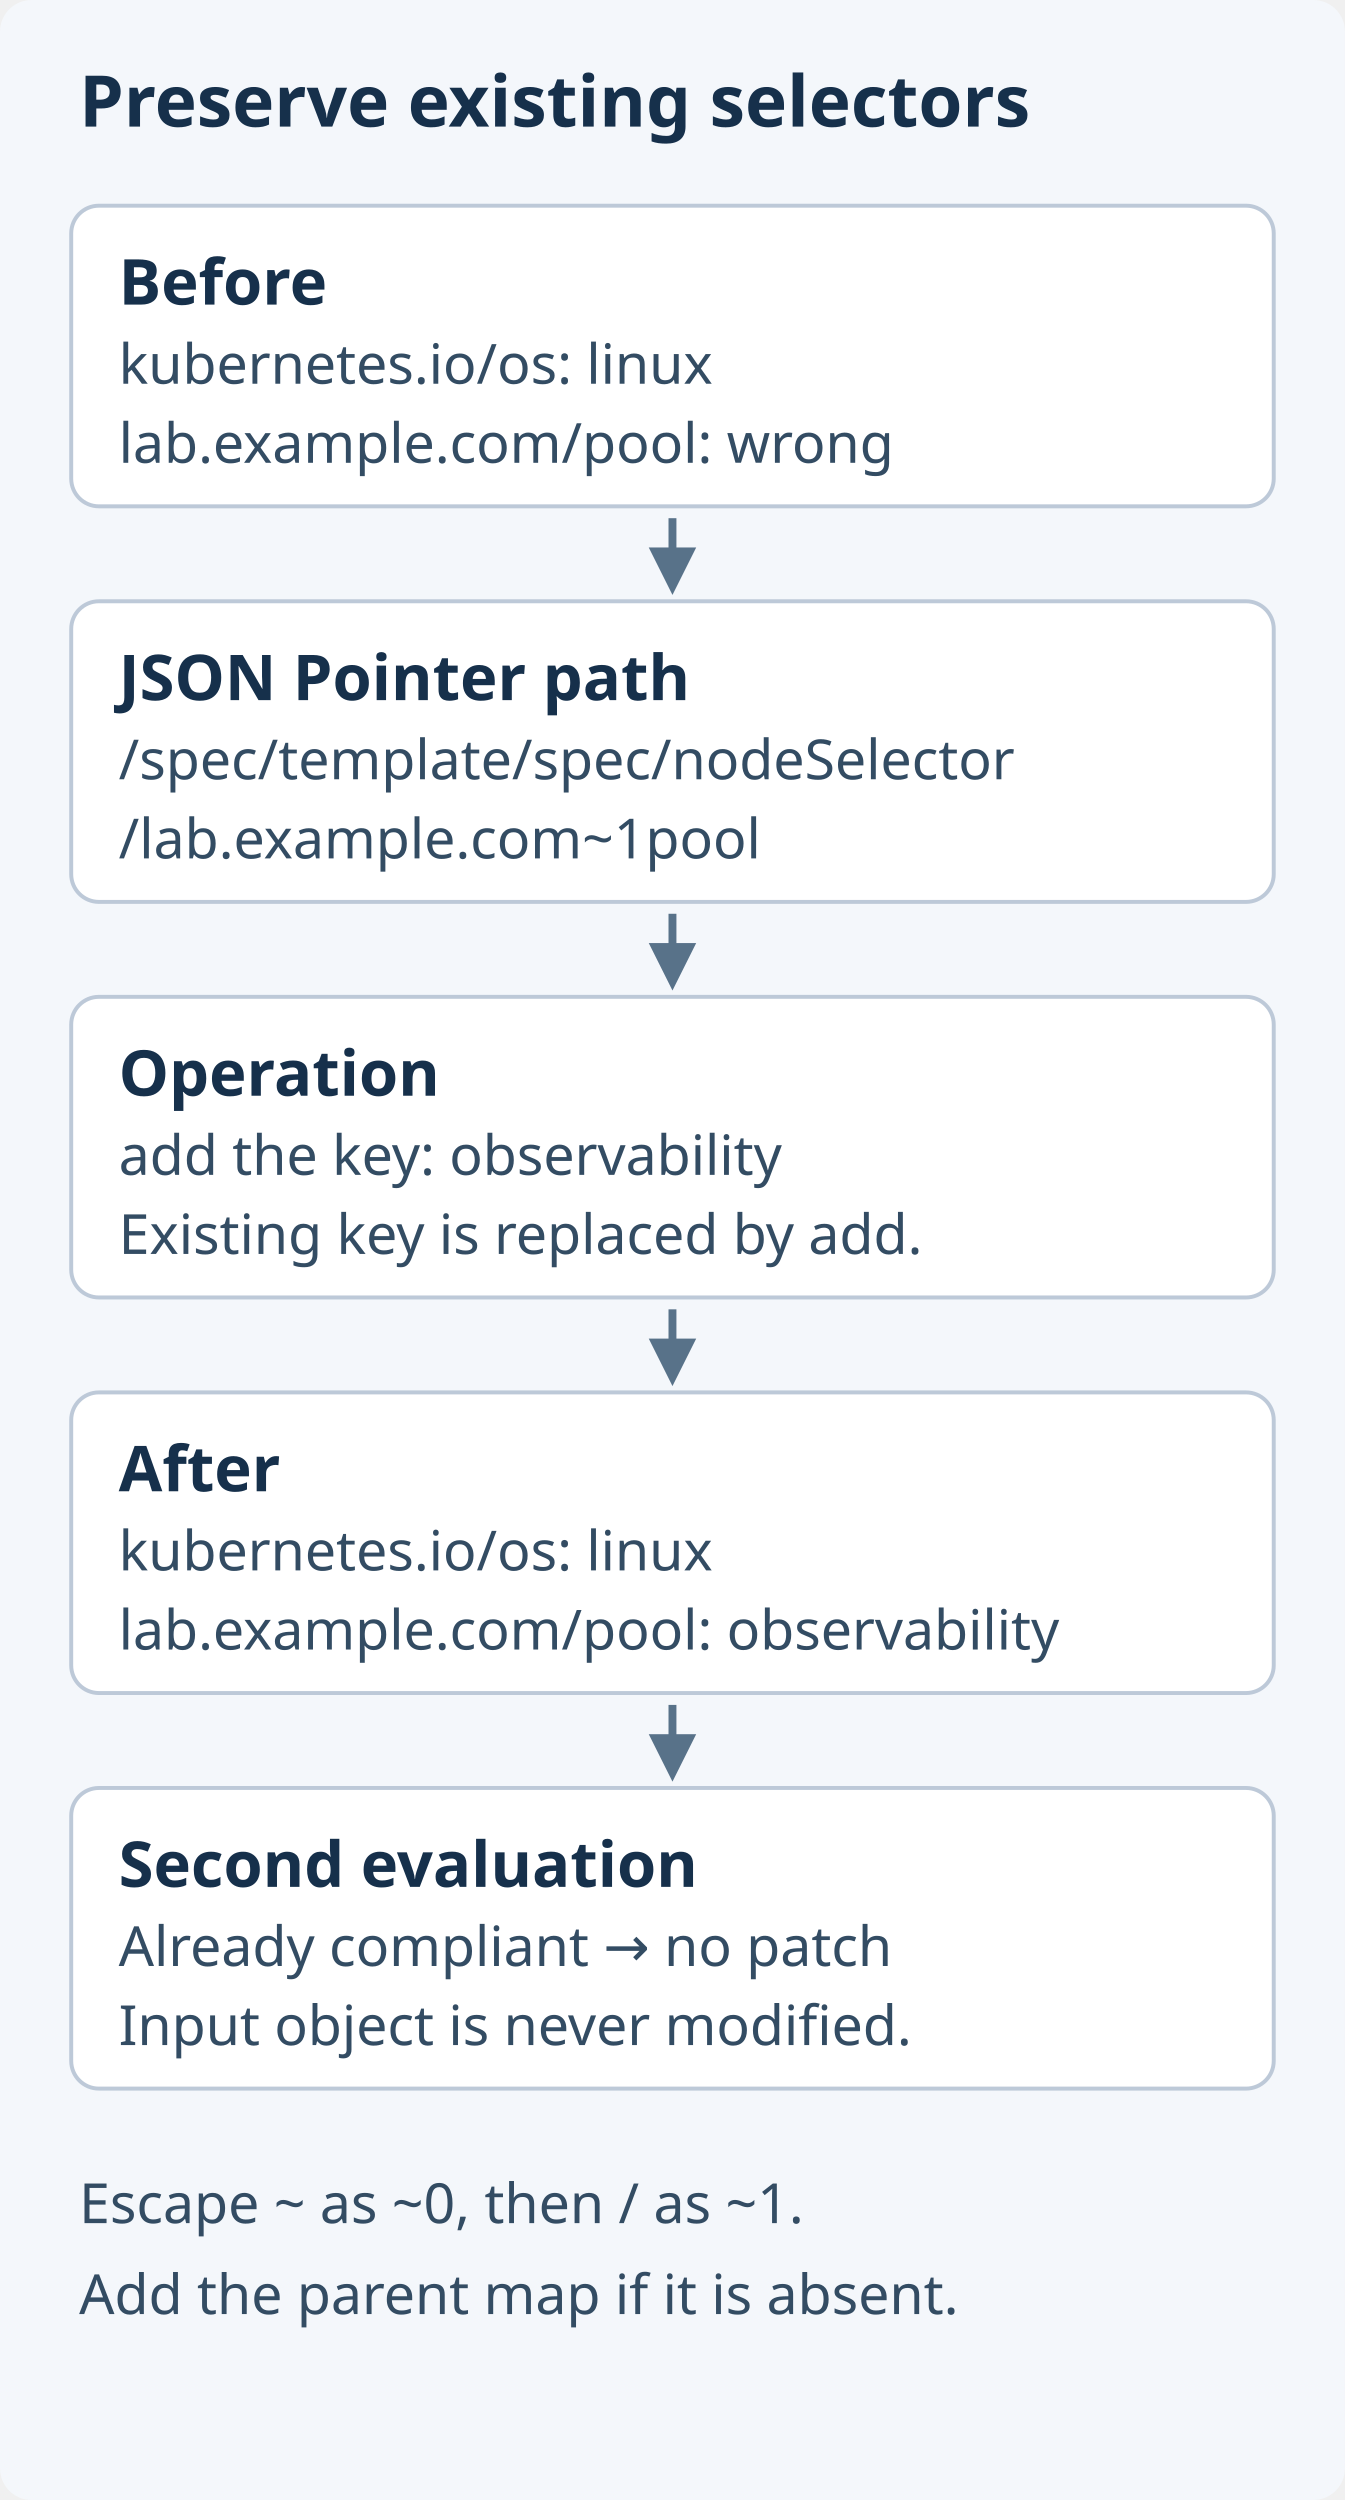
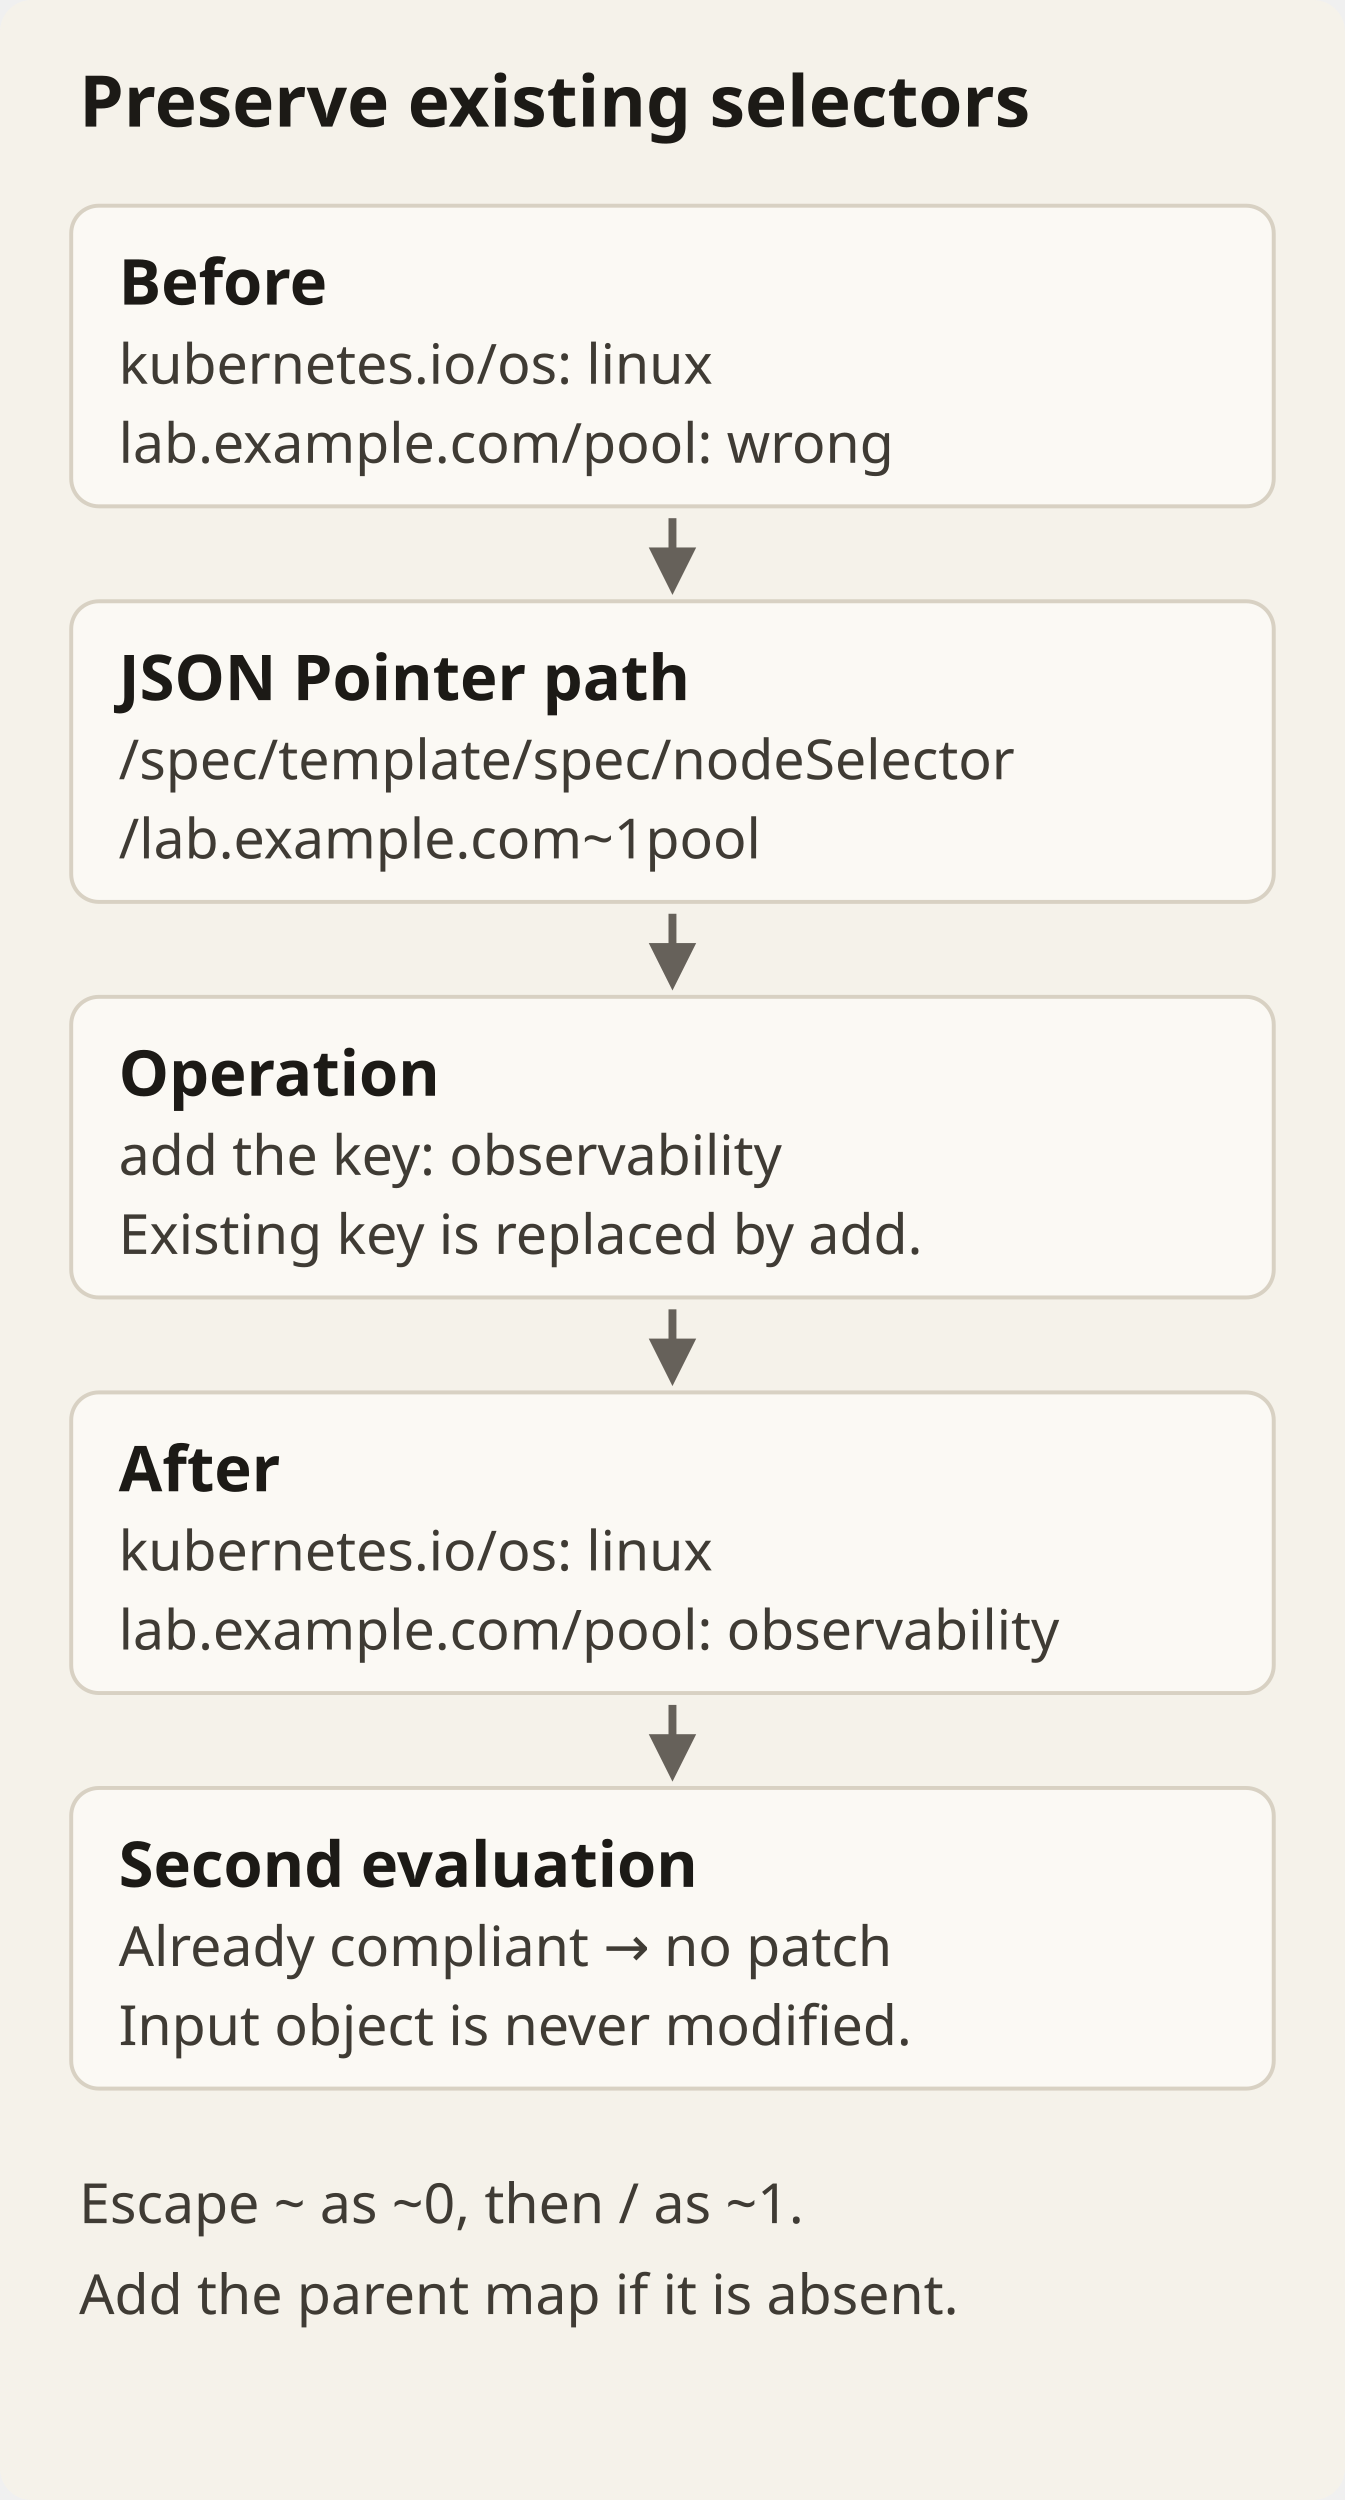
<svg xmlns="http://www.w3.org/2000/svg" width="340" height="632" viewBox="0 0 340 632" role="img" aria-labelledby="title desc">
-   <style>.box{fill:#fff;stroke:#bdc9d8}.title{font:600 18px sans-serif;fill:#16304b}.label{font:600 16px sans-serif;fill:#16304b}.note{font:14px sans-serif;fill:#334c63}.arrow{stroke:#587289;stroke-width:2;fill:none}.highlight{fill:#c8efe4;opacity:0}</style>
+   <style>.box{fill:#fbf9f4;stroke:#d8d1c3}.title{font:600 18px sans-serif;fill:#1c1a16}.label{font:600 16px sans-serif;fill:#1c1a16}.note{font:14px sans-serif;fill:#3f3b34}.arrow{stroke:#66615a;stroke-width:2;fill:none}.highlight{fill:#cfe0d2;opacity:0}@media (prefers-color-scheme:dark){[fill="#f5f2ea"]{fill:#1b1a17}.box{fill:#22201c;stroke:#57524a}text,.title,.label{fill:#ebe6da}.note{fill:#cfc9bc}.arrow,.wire{stroke:#a29c8f}[fill="#66615a"]{fill:#a29c8f}[stroke="#66615a"]{stroke:#a29c8f}.highlight{fill:#34493b}[fill="#ede8dd"]{fill:#2a2823}[stroke="#d8d1c3"]{stroke:#57524a}[fill="#e3eae1"]{fill:#26332c}[stroke="#9bb5a3"]{stroke:#4f6b5a}.call{stroke:#9bc4a8}[fill="#23523e"]{fill:#9bc4a8}[fill="#f3e6cc"]{fill:#3a3022}[stroke="#b9975a"]{stroke:#8a7346}}</style>
  <defs>
    <marker id="arrow" viewBox="0 0 10 10" refX="8" refY="5" markerWidth="6" markerHeight="6" orient="auto-start-reverse">
-       <path d="M 0 0 L 10 5 L 0 10 z" fill="#587289" />
+       <path d="M 0 0 L 10 5 L 0 10 z" fill="#66615a" />
    </marker>
  </defs>
-   <rect width="340" height="632" rx="8" fill="#f4f7fb" />
+   <rect width="340" height="632" rx="8" fill="#f5f2ea" />
  <text x="20" y="32" class="title">Preserve existing selectors</text>
  <rect x="18" y="52" width="304" height="76" rx="7" class="box" />
  <text x="30" y="77" class="label">Before</text>
  <text x="30" y="97" class="note">kubernetes.io/os: linux</text>
  <text x="30" y="117" class="note">lab.example.com/pool: wrong</text>
  <path d="M170 131 V148" class="arrow" marker-end="url(#arrow)" />
  <rect x="18" y="152" width="304" height="76" rx="7" class="box" />
  <text x="30" y="177" class="label">JSON Pointer path</text>
  <text x="30" y="197" class="note">/spec/template/spec/nodeSelector</text>
  <text x="30" y="217" class="note">/lab.example.com~1pool</text>
  <path d="M170 231 V248" class="arrow" marker-end="url(#arrow)" />
  <rect x="18" y="252" width="304" height="76" rx="7" class="box" />
  <text x="30" y="277" class="label">Operation</text>
  <text x="30" y="297" class="note">add the key: observability</text>
  <text x="30" y="317" class="note">Existing key is replaced by add.</text>
  <path d="M170 331 V348" class="arrow" marker-end="url(#arrow)" />
  <rect x="18" y="352" width="304" height="76" rx="7" class="box" />
  <text x="30" y="377" class="label">After</text>
  <text x="30" y="397" class="note">kubernetes.io/os: linux</text>
  <text x="30" y="417" class="note">lab.example.com/pool: observability</text>
  <path d="M170 431 V448" class="arrow" marker-end="url(#arrow)" />
  <rect x="18" y="452" width="304" height="76" rx="7" class="box" />
  <text x="30" y="477" class="label">Second evaluation</text>
  <text x="30" y="497" class="note">Already compliant → no patch</text>
  <text x="30" y="517" class="note">Input object is never modified.</text>
  <text x="20" y="562" class="note">Escape ~ as ~0, then / as ~1.</text>
  <text x="20" y="585" class="note">Add the parent map if it is absent.</text>
</svg>
